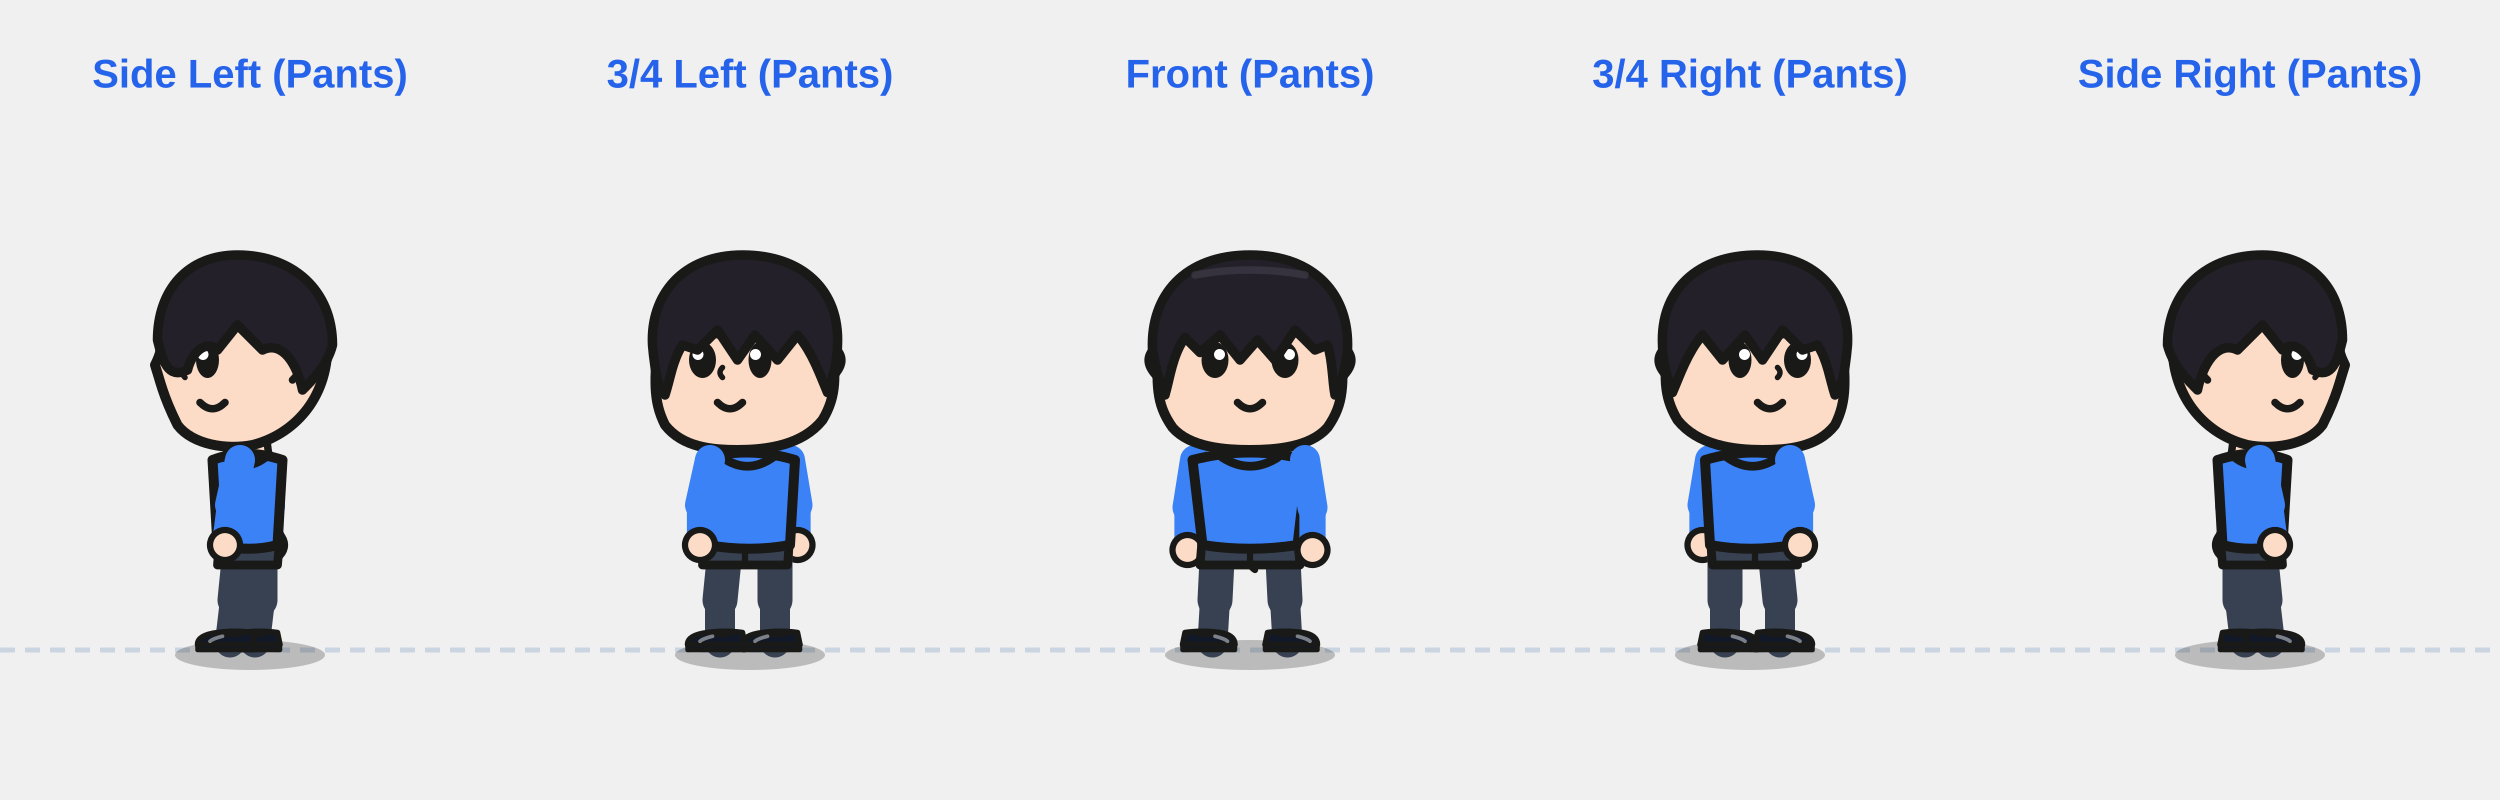
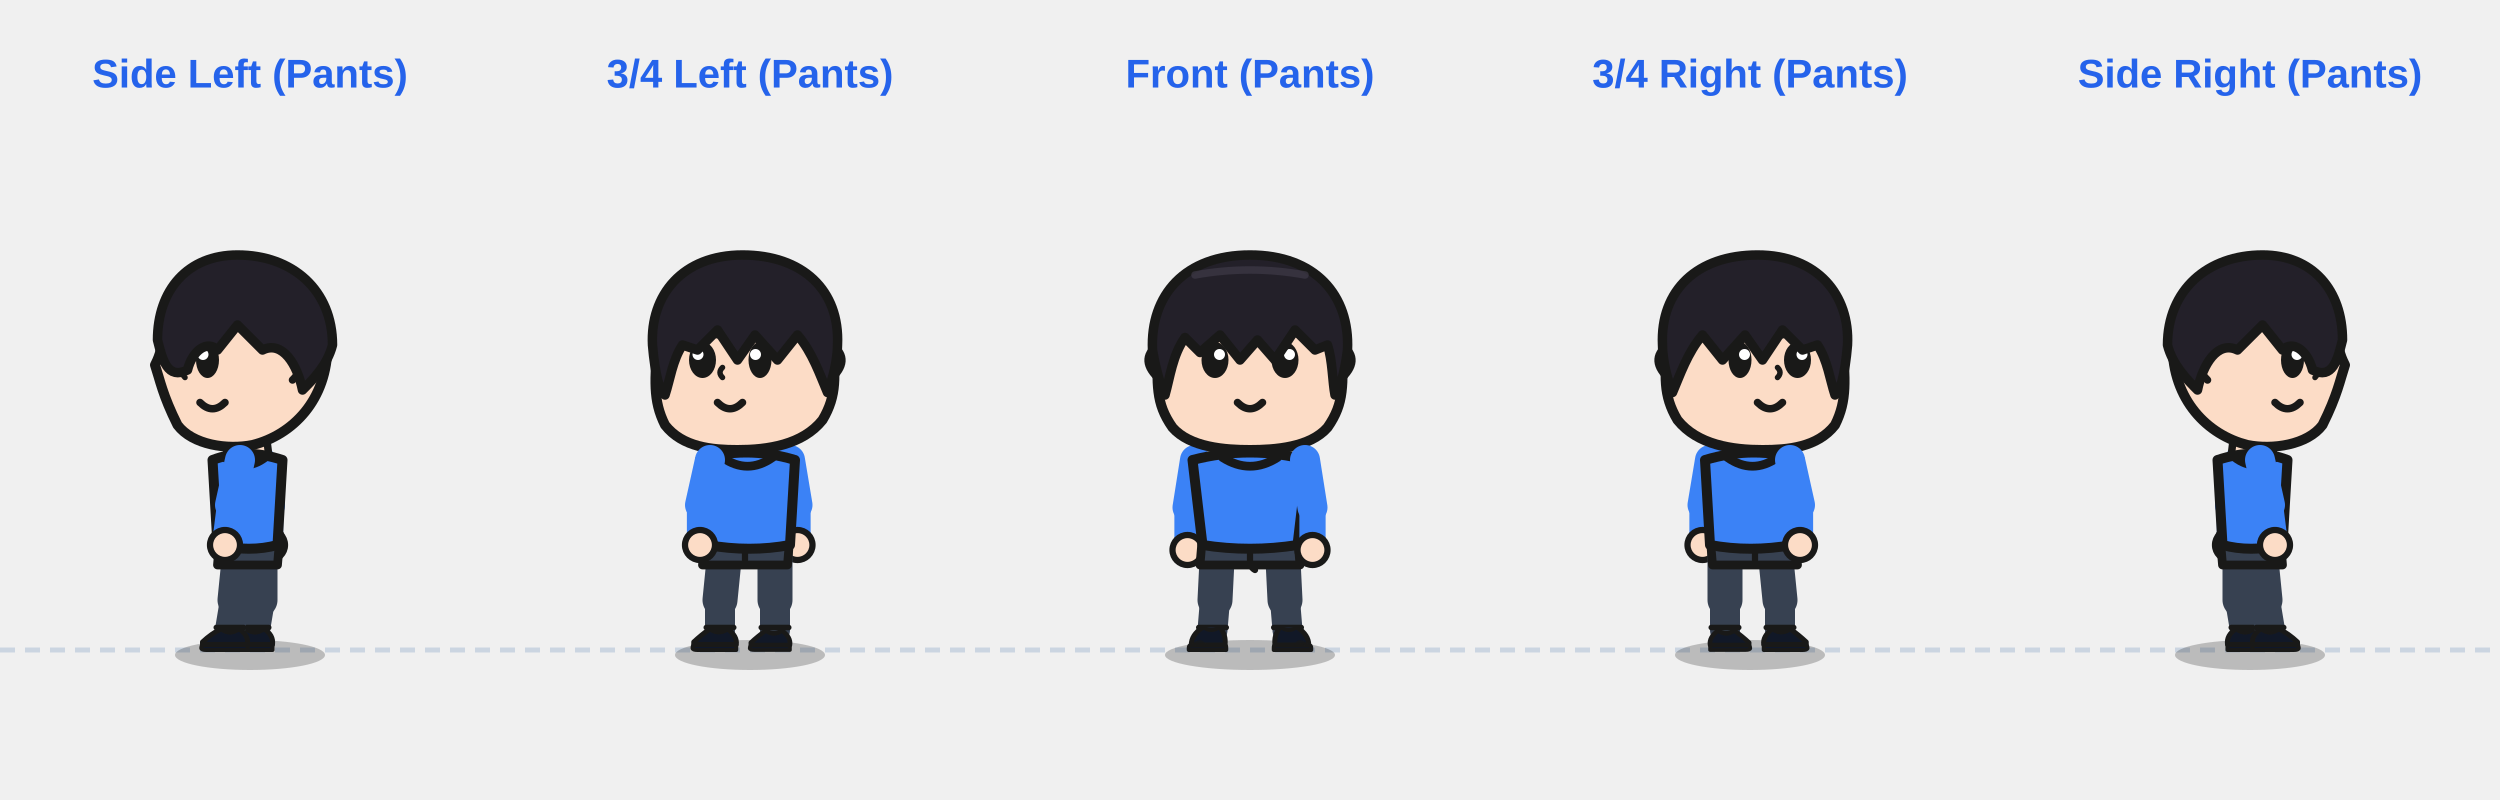
<svg xmlns="http://www.w3.org/2000/svg" viewBox="0 0 1000 320" width="1000" height="320" style="background:#ffffff;">
  <line x1="0" y1="260" x2="1000" y2="260" stroke="#cbd5e1" stroke-width="2" stroke-dasharray="6 4" />
  <text x="100" y="35" font-family="Arial, sans-serif" font-size="16" font-weight="bold" text-anchor="middle" fill="#2563eb">Side Left (Pants)</text>
  <g transform="translate(100 260)">
    <g transform="scale(-1 1)" stroke-linecap="round" stroke-linejoin="round">
      <ellipse cx="0" cy="2" rx="30" ry="6" fill="rgba(0,0,0,0.22)" />
      <line x1="-4" y1="-76" x2="-8" y2="-58" stroke="#3b82f6" stroke-width="12" />
      <line x1="-8" y1="-58" x2="-8" y2="-42" stroke="#3b82f6" stroke-width="10.5" />
      <circle cx="-8" cy="-58" r="5.5" fill="#3b82f6" />
      <circle cx="-8" cy="-42" r="6" fill="#fcdcc6" stroke="#191918" stroke-width="2.5" />
      <line x1="-4" y1="-40" x2="-4" y2="-20" stroke="#374151" stroke-width="14" stroke-linecap="round" />
-       <line x1="-4" y1="-20" x2="-2" y2="-3" stroke="#374151" stroke-width="12" stroke-linecap="round" />
+       <line x1="-4" y1="-20" x2="-2" y2="-8" stroke="#374151" stroke-width="12" stroke-linecap="round" />
      <circle cx="-4" cy="-20" r="6.5" fill="#374151" />
-       <line x1="-8" y1="-5" x2="4" y2="-5" stroke="#191918" stroke-width="2.5" stroke-linecap="round" />
-       <g transform="translate(-2 0) rotate(0)">
-         <path d="M -10 -2.2 L 13 -2.2 L 13 0 L -10 0 Z" fill="#0f172a" stroke="#191918" stroke-width="1.8" />
-         <path d="M -9 -7 Q -2 -8 5 -7 Q 13 -6 13 -2.2 L -10 -2.2 Z" fill="#111827" stroke="#191918" stroke-width="2.2" />
-         <path d="M -6 -7 Q -1 -5 4 -7" stroke="#191918" stroke-width="1.8" fill="none" />
-         <path d="M 3 -5.5 Q 7 -4.5 8 -3.5" stroke="#ffffff" stroke-width="1.5" stroke-linecap="round" fill="none" opacity="0.45" />
+       <line x1="-7.5" y1="-9" x2="3.5" y2="-9" stroke="#191918" stroke-width="2.2" stroke-linecap="round" />
+       <g id="shoe-side" transform="translate(-2 0) rotate(0)">
+         <path d="M -7 -2.2 L 10 -2.2 Q 11.5 -2.2 11.5 -0.8 Q 11.5 0 9.5 0 L -7 0 Z" fill="#0f172a" stroke="#191918" stroke-width="1.6" />
+         <path d="M -7 -2.2 Q -7.5 -6 -3.5 -8.5 Q 0 -6 3.5 -8.5 Q 7.5 -6.5 11 -3.2 L 11 -2.2 Z" fill="#111827" stroke="#191918" stroke-width="2" />
+         <path d="M -3.5 -8.5 Q 0 -5.5 3.5 -8.5" fill="none" stroke="#191918" stroke-width="1.6" />
      </g>
      <line x1="4" y1="-40" x2="6" y2="-20" stroke="#374151" stroke-width="14" stroke-linecap="round" />
-       <line x1="6" y1="-20" x2="8" y2="-3" stroke="#374151" stroke-width="12" stroke-linecap="round" />
+       <line x1="6" y1="-20" x2="8" y2="-8" stroke="#374151" stroke-width="12" stroke-linecap="round" />
      <circle cx="6" cy="-20" r="6.5" fill="#374151" />
-       <line x1="2" y1="-5" x2="14" y2="-5" stroke="#191918" stroke-width="2.5" stroke-linecap="round" />
-       <g transform="translate(8 0) rotate(0)">
-         <path d="M -10 -2.2 L 13 -2.2 L 13 0 L -10 0 Z" fill="#0f172a" stroke="#191918" stroke-width="1.8" />
-         <path d="M -9 -7 Q -2 -8 5 -7 Q 13 -6 13 -2.2 L -10 -2.2 Z" fill="#111827" stroke="#191918" stroke-width="2.2" />
-         <path d="M -6 -7 Q -1 -5 4 -7" stroke="#191918" stroke-width="1.8" fill="none" />
-         <path d="M 3 -5.5 Q 7 -4.5 8 -3.5" stroke="#ffffff" stroke-width="1.5" stroke-linecap="round" fill="none" opacity="0.45" />
+       <line x1="2.5" y1="-9" x2="13.5" y2="-9" stroke="#191918" stroke-width="2.2" stroke-linecap="round" />
+       <g id="shoe-side" transform="translate(8 0) rotate(0)">
+         <path d="M -7 -2.2 L 10 -2.2 Q 11.5 -2.2 11.5 -0.8 Q 11.5 0 9.5 0 L -7 0 Z" fill="#0f172a" stroke="#191918" stroke-width="1.6" />
+         <path d="M -7 -2.2 Q -7.5 -6 -3.5 -8.5 Q 0 -6 3.5 -8.5 Q 7.5 -6.5 11 -3.2 L 11 -2.2 Z" fill="#111827" stroke="#191918" stroke-width="2" />
+         <path d="M -3.5 -8.5 Q 0 -5.5 3.5 -8.5" fill="none" stroke="#191918" stroke-width="1.6" />
      </g>
      <polygon points="-12,-46 12,-46 13,-34 -11,-34" fill="#374151" stroke="#191918" stroke-width="3.5" />
      <path d="M -6 -90 L 8 -90 L 10 -74 L -8 -74 Z" fill="#fcdcc6" stroke="#191918" stroke-width="3" />
      <ellipse cx="1" cy="-87" rx="7" ry="3" fill="rgba(0,0,0,0.12)" />
      <path d="M -13 -76 Q 2 -81 15 -76 L 13 -42 Q 0 -39 -11 -42 Z" fill="#3b82f6" stroke="#191918" stroke-width="4" />
      <path d="M -6 -77 Q 2 -71 10 -77" stroke="#191918" stroke-width="3.5" fill="none" />
      <g transform="translate(1 -118)">
        <path d="M 2 -36 C 22 -36, 34 -22, 34 -8 C 34 -2, 36 2, 37 4 C 35 10, 34 16, 28 28 C 22 36, 8 38, -2 36 C -18 32, -32 18, -32 -4 C -32 -22, -18 -36, 2 -36 Z" fill="#fcdcc6" stroke="#191918" stroke-width="4" />
        <path d="M -18 -4 Q -26 2 -18 10" fill="#fcdcc6" stroke="#191918" stroke-width="3" />
        <ellipse cx="16" cy="2" rx="4.6" ry="7.2" fill="#191918" />
        <circle cx="17.8" cy="-0.2" r="2.2" fill="#ffffff" />
        <path d="M 10 -8 Q 16 -10 22 -8" stroke="#191918" stroke-width="2.8" stroke-linecap="round" fill="none" />
        <path d="M 25 5 Q 27 7 25 9" stroke="#191918" stroke-width="2.2" stroke-linecap="round" fill="none" />
        <path d="M 9 19 Q 14 24 19 19" stroke="#191918" stroke-width="3" stroke-linecap="round" fill="none" />
        <path d="M -34 -4 C -34 -26, -18 -40, 4 -40 C 24 -40, 36 -26, 36 -6 C 34 2, 32 10, 24 6 C 22 -2, 16 -6, 12 -2 L 4 -12 L -6 -2 C -14 -6, -20 4, -22 14 C -26 10, -32 4, -34 -4 Z" fill="#232029" stroke="#191918" stroke-width="3.8" />
      </g>
      <line x1="4" y1="-76" x2="8" y2="-58" stroke="#3b82f6" stroke-width="12" />
      <line x1="8" y1="-58" x2="10" y2="-42" stroke="#3b82f6" stroke-width="10.5" />
      <circle cx="8" cy="-58" r="5.5" fill="#3b82f6" />
      <g transform="translate(10 -42)">
        <circle cx="0" cy="0" r="6" fill="#fcdcc6" stroke="#191918" stroke-width="2.5" />
      </g>
    </g>
  </g>
  <text x="300" y="35" font-family="Arial, sans-serif" font-size="16" font-weight="bold" text-anchor="middle" fill="#2563eb">3/4 Left (Pants)</text>
  <g transform="translate(300 260)">
    <g transform="scale(-1 1)" stroke-linecap="round" stroke-linejoin="round">
      <ellipse cx="0" cy="2" rx="30" ry="6" fill="rgba(0,0,0,0.22)" />
      <line x1="-16" y1="-76" x2="-19" y2="-58" stroke="#3b82f6" stroke-width="12" />
      <line x1="-19" y1="-58" x2="-19" y2="-42" stroke="#3b82f6" stroke-width="10.5" />
      <circle cx="-19" cy="-58" r="5.5" fill="#3b82f6" />
      <circle cx="-19" cy="-42" r="6" fill="#fcdcc6" stroke="#191918" stroke-width="2.5" />
      <line x1="-10" y1="-40" x2="-10" y2="-20" stroke="#374151" stroke-width="14" stroke-linecap="round" />
-       <line x1="-10" y1="-20" x2="-10" y2="-3" stroke="#374151" stroke-width="12" stroke-linecap="round" />
+       <line x1="-10" y1="-20" x2="-10" y2="-8" stroke="#374151" stroke-width="12" stroke-linecap="round" />
      <circle cx="-10" cy="-20" r="6.5" fill="#374151" />
-       <line x1="-16" y1="-5" x2="-4" y2="-5" stroke="#191918" stroke-width="2.5" stroke-linecap="round" />
-       <g transform="translate(-10 0) rotate(0)">
-         <path d="M -10 -2.2 L 13 -2.2 L 13 0 L -10 0 Z" fill="#0f172a" stroke="#191918" stroke-width="1.8" />
-         <path d="M -9 -7 Q -2 -8 5 -7 Q 13 -6 13 -2.2 L -10 -2.2 Z" fill="#111827" stroke="#191918" stroke-width="2.2" />
-         <path d="M -6 -7 Q -1 -5 4 -7" stroke="#191918" stroke-width="1.8" fill="none" />
-         <path d="M 3 -5.5 Q 7 -4.5 8 -3.5" stroke="#ffffff" stroke-width="1.5" stroke-linecap="round" fill="none" opacity="0.45" />
+       <line x1="-15.5" y1="-9" x2="-4.5" y2="-9" stroke="#191918" stroke-width="2.2" stroke-linecap="round" />
+       <g id="far-shoe-3q" transform="translate(-10 0) scale(0.92) rotate(0)">
+         <path d="M -6.5 -2.2 L 9.5 -2.2 Q 11 -2.2 11 -0.8 Q 11 0 9 0 L -6.5 0 Z" fill="#0f172a" stroke="#191918" stroke-width="1.6" />
+         <path d="M -6.5 -2.2 Q -7 -5.5 -3 -8.5 Q 0.5 -6 4 -8.5 Q 7.5 -6 10.5 -3.2 L 10.5 -2.2 Z" fill="#111827" stroke="#191918" stroke-width="2" />
+         <path d="M -3 -8.5 Q 0.5 -5.8 4 -8.5" fill="none" stroke="#191918" stroke-width="1.6" />
      </g>
      <line x1="10" y1="-40" x2="12" y2="-20" stroke="#374151" stroke-width="14" stroke-linecap="round" />
-       <line x1="12" y1="-20" x2="12" y2="-3" stroke="#374151" stroke-width="12" stroke-linecap="round" />
+       <line x1="12" y1="-20" x2="12" y2="-8" stroke="#374151" stroke-width="12" stroke-linecap="round" />
      <circle cx="12" cy="-20" r="6.5" fill="#374151" />
-       <line x1="6" y1="-5" x2="18" y2="-5" stroke="#191918" stroke-width="2.5" stroke-linecap="round" />
-       <g transform="translate(12 0) rotate(0)">
-         <path d="M -10 -2.2 L 13 -2.2 L 13 0 L -10 0 Z" fill="#0f172a" stroke="#191918" stroke-width="1.8" />
-         <path d="M -9 -7 Q -2 -8 5 -7 Q 13 -6 13 -2.2 L -10 -2.2 Z" fill="#111827" stroke="#191918" stroke-width="2.2" />
-         <path d="M -6 -7 Q -1 -5 4 -7" stroke="#191918" stroke-width="1.8" fill="none" />
-         <path d="M 3 -5.5 Q 7 -4.5 8 -3.5" stroke="#ffffff" stroke-width="1.5" stroke-linecap="round" fill="none" opacity="0.45" />
+       <line x1="6.5" y1="-9" x2="17.5" y2="-9" stroke="#191918" stroke-width="2.2" stroke-linecap="round" />
+       <g id="near-shoe-3q" transform="translate(12 0) scale(1) rotate(0)">
+         <path d="M -6.5 -2.2 L 9.5 -2.2 Q 11 -2.2 11 -0.8 Q 11 0 9 0 L -6.5 0 Z" fill="#0f172a" stroke="#191918" stroke-width="1.6" />
+         <path d="M -6.5 -2.2 Q -7 -5.5 -3 -8.5 Q 0.5 -6 4 -8.5 Q 7.5 -6 10.5 -3.2 L 10.5 -2.2 Z" fill="#111827" stroke="#191918" stroke-width="2" />
+         <path d="M -3 -8.5 Q 0.5 -5.8 4 -8.5" fill="none" stroke="#191918" stroke-width="1.6" />
      </g>
      <polygon points="-16,-46 18,-46 19,-34 -15,-34" fill="#374151" stroke="#191918" stroke-width="3.5" />
      <path d="M 2 -44 L 2 -36" stroke="#191918" stroke-width="2.5" stroke-linecap="round" fill="none" />
      <path d="M -6 -90 L 8 -90 L 10 -74 L -8 -74 Z" fill="#fcdcc6" stroke="#191918" stroke-width="3" />
      <ellipse cx="1" cy="-87" rx="7" ry="3" fill="rgba(0,0,0,0.12)" />
      <path d="M -18 -76 Q 2 -82 20 -76 L 17 -42 Q 0 -39 -16 -42 Z" fill="#3b82f6" stroke="#191918" stroke-width="4" />
      <path d="M -9 -77 Q 1 -70 11 -77" stroke="#191918" stroke-width="3.5" fill="none" />
      <g transform="translate(1 -118)">
        <path d="M -2 -36 C 21 -36, 35 -22, 36 -6 C 37 10, 38 18, 33 28 C 26 37, 14 38, 4 38 C -8 38, -22 36, -30 26 C -36 16, -35 8, -34 -4 C -34 -22, -21 -36, -2 -36 Z" fill="#fcdcc6" stroke="#191918" stroke-width="4" />
        <path d="M -34 -4 Q -42 2 -33 10" fill="#fcdcc6" stroke="#191918" stroke-width="3" />
        <ellipse cx="-5" cy="2" rx="4.6" ry="7.2" fill="#191918" />
        <circle cx="-3.2" cy="-0.2" r="2.2" fill="#ffffff" />
        <ellipse cx="18" cy="2" rx="5.4" ry="7.2" fill="#191918" />
        <circle cx="19.8" cy="-0.2" r="2.2" fill="#ffffff" />
        <path d="M -11 -8 Q -5 -10 1 -8" stroke="#191918" stroke-width="2.8" stroke-linecap="round" fill="none" />
        <path d="M 12 -8 Q 18 -10 24 -8" stroke="#191918" stroke-width="2.8" stroke-linecap="round" fill="none" />
        <path d="M 10 5 Q 12 7 10 9" stroke="#191918" stroke-width="2.2" stroke-linecap="round" fill="none" />
        <path d="M 2 19 Q 7 24 12 19" stroke="#191918" stroke-width="3" stroke-linecap="round" fill="none" />
        <path d="M -36 -4 C -37 -26, -22 -40, 2 -40 C 26 -40, 39 -24, 38 -4 C 37 8, 35 15, 33 16 C 31 10, 30 2, 26 -4 L 20 -2 L 12 -10 L 4 2 L -3 -8 L -12 2 L -20 -8 C -26 -1, -29 8, -32 15 C -34 10, -36 2, -36 -4 Z" fill="#232029" stroke="#191918" stroke-width="3.8" />
      </g>
      <line x1="16" y1="-76" x2="20" y2="-58" stroke="#3b82f6" stroke-width="12" />
      <line x1="20" y1="-58" x2="20" y2="-42" stroke="#3b82f6" stroke-width="10.5" />
      <circle cx="20" cy="-58" r="5.5" fill="#3b82f6" />
      <g transform="translate(20 -42)">
        <circle cx="0" cy="0" r="6" fill="#fcdcc6" stroke="#191918" stroke-width="2.5" />
      </g>
    </g>
  </g>
  <text x="500" y="35" font-family="Arial, sans-serif" font-size="16" font-weight="bold" text-anchor="middle" fill="#2563eb">Front (Pants)</text>
  <g transform="translate(500 260)">
    <g transform="scale(1 1)" stroke-linecap="round" stroke-linejoin="round">
      <ellipse cx="0" cy="2" rx="34" ry="6" fill="rgba(0,0,0,0.22)" />
      <line x1="-22" y1="-76" x2="-25" y2="-57" stroke="#3b82f6" stroke-width="12" />
      <line x1="-25" y1="-57" x2="-25" y2="-40" stroke="#3b82f6" stroke-width="10.5" />
      <circle cx="-25" cy="-57" r="5.5" fill="#3b82f6" />
      <circle cx="-25" cy="-40" r="6" fill="#fcdcc6" stroke="#191918" stroke-width="2.5" />
      <line x1="-13" y1="-40" x2="-14" y2="-20" stroke="#374151" stroke-width="14" stroke-linecap="round" />
-       <line x1="-14" y1="-20" x2="-15" y2="-3" stroke="#374151" stroke-width="12" stroke-linecap="round" />
+       <line x1="-14" y1="-20" x2="-15" y2="-8" stroke="#374151" stroke-width="12" stroke-linecap="round" />
      <circle cx="-14" cy="-20" r="6.5" fill="#374151" />
-       <line x1="-21" y1="-5" x2="-9" y2="-5" stroke="#191918" stroke-width="2.5" stroke-linecap="round" />
-       <g transform="translate(-15 0) rotate(0)">
-         <path d="M -12 -2.2 L 9 -2.2 L 9 0 L -12 0 Z" fill="#0f172a" stroke="#191918" stroke-width="1.8" />
-         <path d="M -11 -7 Q -4 -8 3 -7 Q 9 -6 9 -2.2 L -12 -2.2 Z" fill="#111827" stroke="#191918" stroke-width="2.2" />
-         <path d="M -8 -7 Q -3 -5 2 -7" stroke="#191918" stroke-width="1.8" fill="none" />
-         <path d="M 1 -5.5 Q 5 -4.5 6 -3.5" stroke="#ffffff" stroke-width="1.5" stroke-linecap="round" fill="none" opacity="0.45" />
+       <line x1="-20.5" y1="-9" x2="-9.5" y2="-9" stroke="#191918" stroke-width="2.2" stroke-linecap="round" />
+       <g id="right-shoe-front" transform="translate(-15 0) scale(-1 1) rotate(0)">
+         <path d="M -5 -2 L 8.5 -2 Q 9.5 -2 9.5 -0.8 L 9.5 0 L -5.5 0 L -5.5 -0.8 Q -5.5 -2 -5 -2 Z" fill="#0f172a" stroke="#191918" stroke-width="1.6" />
+         <path d="M -5 -2 Q -5.5 -6 -3 -9 L 4 -9 Q 8.5 -6 8.5 -2 Z" fill="#111827" stroke="#191918" stroke-width="2" />
+         <path d="M -2.5 -9 Q 0.5 -7 3.5 -9" fill="#1e293b" stroke="#191918" stroke-width="1.6" />
+         <path d="M 3.5 -2 Q 4.5 -4.5 7.5 -2" fill="none" stroke="#191918" stroke-width="1.4" opacity="0.6" />
      </g>
      <line x1="13" y1="-40" x2="14" y2="-20" stroke="#374151" stroke-width="14" stroke-linecap="round" />
-       <line x1="14" y1="-20" x2="15" y2="-3" stroke="#374151" stroke-width="12" stroke-linecap="round" />
+       <line x1="14" y1="-20" x2="15" y2="-8" stroke="#374151" stroke-width="12" stroke-linecap="round" />
      <circle cx="14" cy="-20" r="6.5" fill="#374151" />
-       <line x1="9" y1="-5" x2="21" y2="-5" stroke="#191918" stroke-width="2.5" stroke-linecap="round" />
-       <g transform="translate(15 0) rotate(0)">
-         <path d="M -9 -2.2 L 12 -2.2 L 12 0 L -9 0 Z" fill="#0f172a" stroke="#191918" stroke-width="1.8" />
-         <path d="M -8 -7 Q -1 -8 6 -7 Q 12 -6 12 -2.2 L -9 -2.2 Z" fill="#111827" stroke="#191918" stroke-width="2.2" />
-         <path d="M -5 -7 Q 0 -5 5 -7" stroke="#191918" stroke-width="1.8" fill="none" />
-         <path d="M 4 -5.5 Q 8 -4.5 9 -3.5" stroke="#ffffff" stroke-width="1.5" stroke-linecap="round" fill="none" opacity="0.45" />
+       <line x1="9.5" y1="-9" x2="20.5" y2="-9" stroke="#191918" stroke-width="2.2" stroke-linecap="round" />
+       <g id="left-shoe-front" transform="translate(15 0) scale(1 1) rotate(0)">
+         <path d="M -5 -2 L 8.5 -2 Q 9.5 -2 9.5 -0.8 L 9.5 0 L -5.5 0 L -5.5 -0.8 Q -5.5 -2 -5 -2 Z" fill="#0f172a" stroke="#191918" stroke-width="1.6" />
+         <path d="M -5 -2 Q -5.5 -6 -3 -9 L 4 -9 Q 8.5 -6 8.5 -2 Z" fill="#111827" stroke="#191918" stroke-width="2" />
+         <path d="M -2.5 -9 Q 0.5 -7 3.5 -9" fill="#1e293b" stroke="#191918" stroke-width="1.6" />
+         <path d="M 3.5 -2 Q 4.5 -4.5 7.5 -2" fill="none" stroke="#191918" stroke-width="1.4" opacity="0.6" />
      </g>
      <polygon points="-19,-46 19,-46 20,-34 -20,-34" fill="#374151" stroke="#191918" stroke-width="3.5" />
      <path d="M 0 -44 L 0 -36 Q 0 -33 2 -32" stroke="#191918" stroke-width="2.5" stroke-linecap="round" fill="none" />
      <line x1="-18" y1="-45" x2="18" y2="-45" stroke="#191918" stroke-width="2" opacity="0.5" />
      <path d="M -8 -90 L 8 -90 L 10 -74 L -10 -74 Z" fill="#fcdcc6" stroke="#191918" stroke-width="3" />
      <ellipse cx="0" cy="-87" rx="8" ry="3" fill="rgba(0,0,0,0.12)" />
      <path d="M -23 -76 Q 0 -82 23 -76 L 19 -42 Q 0 -39 -19 -42 Z" fill="#3b82f6" stroke="#191918" stroke-width="4" />
      <path d="M -11 -77 Q 0 -70 11 -77" stroke="#191918" stroke-width="3.5" fill="none" />
      <g transform="translate(0 -118)">
        <path d="M 0 -36 C 23 -36, 37 -22, 37 -4 C 37 12, 38 19, 31 29 C 24 37, 10 38, 0 38 C -10 38, -24 37, -31 29 C -38 19, -37 12, -37 -4 C -37 -22, -23 -36, 0 -36 Z" fill="#fcdcc6" stroke="#191918" stroke-width="4" />
        <path d="M -37 -4 Q -45 2 -36 10" fill="#fcdcc6" stroke="#191918" stroke-width="3" />
        <path d="M 37 -4 Q 45 2 36 10" fill="#fcdcc6" stroke="#191918" stroke-width="3" />
        <ellipse cx="-14" cy="2" rx="5.4" ry="7.2" fill="#191918" />
        <circle cx="-12.2" cy="-0.2" r="2.2" fill="#ffffff" />
        <ellipse cx="14" cy="2" rx="5.4" ry="7.2" fill="#191918" />
        <circle cx="15.8" cy="-0.2" r="2.2" fill="#ffffff" />
        <path d="M -20 -8 Q -14 -10 -8 -8" stroke="#191918" stroke-width="2.8" stroke-linecap="round" fill="none" />
        <path d="M 8 -8 Q 14 -10 20 -8" stroke="#191918" stroke-width="2.8" stroke-linecap="round" fill="none" />
        <path d="M -5 19 Q 0 24 5 19" stroke="#191918" stroke-width="3" stroke-linecap="round" fill="none" />
        <path d="M -39 -2 C -40 -24, -26 -40, 0 -40 C 26 -40, 40 -24, 39 -2 C 38 6, 36 14, 34 16 C 33 11, 33 2, 31 -4 L 26 -2 L 18 -10 L 10 2 L 3 -6 L -4 2 L -12 -8 L -20 -1 L -26 -7 C -31 0, -32 9, -34 16 C -36 12, -38 4, -39 -2 Z" fill="#232029" stroke="#191918" stroke-width="3.8" />
        <path d="M -22 -32 Q 0 -36 22 -32" stroke="#423d4c" stroke-width="3" stroke-linecap="round" fill="none" opacity="0.6" />
      </g>
      <line x1="22" y1="-76" x2="25" y2="-57" stroke="#3b82f6" stroke-width="12" />
      <line x1="25" y1="-57" x2="25" y2="-40" stroke="#3b82f6" stroke-width="10.5" />
      <circle cx="25" cy="-57" r="5.5" fill="#3b82f6" />
      <g transform="translate(25 -40)">
        <circle cx="0" cy="0" r="6" fill="#fcdcc6" stroke="#191918" stroke-width="2.5" />
      </g>
    </g>
  </g>
  <text x="700" y="35" font-family="Arial, sans-serif" font-size="16" font-weight="bold" text-anchor="middle" fill="#2563eb">3/4 Right (Pants)</text>
  <g transform="translate(700 260)">
    <g transform="scale(1 1)" stroke-linecap="round" stroke-linejoin="round">
      <ellipse cx="0" cy="2" rx="30" ry="6" fill="rgba(0,0,0,0.22)" />
      <line x1="-16" y1="-76" x2="-19" y2="-58" stroke="#3b82f6" stroke-width="12" />
      <line x1="-19" y1="-58" x2="-19" y2="-42" stroke="#3b82f6" stroke-width="10.5" />
      <circle cx="-19" cy="-58" r="5.5" fill="#3b82f6" />
      <circle cx="-19" cy="-42" r="6" fill="#fcdcc6" stroke="#191918" stroke-width="2.5" />
      <line x1="-10" y1="-40" x2="-10" y2="-20" stroke="#374151" stroke-width="14" stroke-linecap="round" />
-       <line x1="-10" y1="-20" x2="-10" y2="-3" stroke="#374151" stroke-width="12" stroke-linecap="round" />
+       <line x1="-10" y1="-20" x2="-10" y2="-8" stroke="#374151" stroke-width="12" stroke-linecap="round" />
      <circle cx="-10" cy="-20" r="6.5" fill="#374151" />
-       <line x1="-16" y1="-5" x2="-4" y2="-5" stroke="#191918" stroke-width="2.5" stroke-linecap="round" />
-       <g transform="translate(-10 0) rotate(0)">
-         <path d="M -10 -2.2 L 13 -2.2 L 13 0 L -10 0 Z" fill="#0f172a" stroke="#191918" stroke-width="1.8" />
-         <path d="M -9 -7 Q -2 -8 5 -7 Q 13 -6 13 -2.2 L -10 -2.2 Z" fill="#111827" stroke="#191918" stroke-width="2.2" />
-         <path d="M -6 -7 Q -1 -5 4 -7" stroke="#191918" stroke-width="1.8" fill="none" />
-         <path d="M 3 -5.5 Q 7 -4.5 8 -3.5" stroke="#ffffff" stroke-width="1.5" stroke-linecap="round" fill="none" opacity="0.45" />
+       <line x1="-15.5" y1="-9" x2="-4.5" y2="-9" stroke="#191918" stroke-width="2.2" stroke-linecap="round" />
+       <g id="far-shoe-3q" transform="translate(-10 0) scale(0.92) rotate(0)">
+         <path d="M -6.5 -2.2 L 9.5 -2.2 Q 11 -2.2 11 -0.8 Q 11 0 9 0 L -6.5 0 Z" fill="#0f172a" stroke="#191918" stroke-width="1.6" />
+         <path d="M -6.5 -2.2 Q -7 -5.5 -3 -8.5 Q 0.5 -6 4 -8.5 Q 7.5 -6 10.5 -3.2 L 10.5 -2.2 Z" fill="#111827" stroke="#191918" stroke-width="2" />
+         <path d="M -3 -8.5 Q 0.5 -5.8 4 -8.5" fill="none" stroke="#191918" stroke-width="1.6" />
      </g>
      <line x1="10" y1="-40" x2="12" y2="-20" stroke="#374151" stroke-width="14" stroke-linecap="round" />
-       <line x1="12" y1="-20" x2="12" y2="-3" stroke="#374151" stroke-width="12" stroke-linecap="round" />
+       <line x1="12" y1="-20" x2="12" y2="-8" stroke="#374151" stroke-width="12" stroke-linecap="round" />
      <circle cx="12" cy="-20" r="6.5" fill="#374151" />
-       <line x1="6" y1="-5" x2="18" y2="-5" stroke="#191918" stroke-width="2.5" stroke-linecap="round" />
-       <g transform="translate(12 0) rotate(0)">
-         <path d="M -10 -2.2 L 13 -2.2 L 13 0 L -10 0 Z" fill="#0f172a" stroke="#191918" stroke-width="1.8" />
-         <path d="M -9 -7 Q -2 -8 5 -7 Q 13 -6 13 -2.2 L -10 -2.2 Z" fill="#111827" stroke="#191918" stroke-width="2.2" />
-         <path d="M -6 -7 Q -1 -5 4 -7" stroke="#191918" stroke-width="1.8" fill="none" />
-         <path d="M 3 -5.5 Q 7 -4.5 8 -3.5" stroke="#ffffff" stroke-width="1.5" stroke-linecap="round" fill="none" opacity="0.45" />
+       <line x1="6.5" y1="-9" x2="17.5" y2="-9" stroke="#191918" stroke-width="2.2" stroke-linecap="round" />
+       <g id="near-shoe-3q" transform="translate(12 0) scale(1) rotate(0)">
+         <path d="M -6.5 -2.2 L 9.5 -2.2 Q 11 -2.2 11 -0.8 Q 11 0 9 0 L -6.5 0 Z" fill="#0f172a" stroke="#191918" stroke-width="1.6" />
+         <path d="M -6.5 -2.2 Q -7 -5.5 -3 -8.5 Q 0.5 -6 4 -8.5 Q 7.5 -6 10.5 -3.2 L 10.5 -2.2 Z" fill="#111827" stroke="#191918" stroke-width="2" />
+         <path d="M -3 -8.5 Q 0.5 -5.8 4 -8.5" fill="none" stroke="#191918" stroke-width="1.6" />
      </g>
      <polygon points="-16,-46 18,-46 19,-34 -15,-34" fill="#374151" stroke="#191918" stroke-width="3.5" />
      <path d="M 2 -44 L 2 -36" stroke="#191918" stroke-width="2.5" stroke-linecap="round" fill="none" />
      <path d="M -6 -90 L 8 -90 L 10 -74 L -8 -74 Z" fill="#fcdcc6" stroke="#191918" stroke-width="3" />
      <ellipse cx="1" cy="-87" rx="7" ry="3" fill="rgba(0,0,0,0.12)" />
      <path d="M -18 -76 Q 2 -82 20 -76 L 17 -42 Q 0 -39 -16 -42 Z" fill="#3b82f6" stroke="#191918" stroke-width="4" />
      <path d="M -9 -77 Q 1 -70 11 -77" stroke="#191918" stroke-width="3.5" fill="none" />
      <g transform="translate(1 -118)">
        <path d="M -2 -36 C 21 -36, 35 -22, 36 -6 C 37 10, 38 18, 33 28 C 26 37, 14 38, 4 38 C -8 38, -22 36, -30 26 C -36 16, -35 8, -34 -4 C -34 -22, -21 -36, -2 -36 Z" fill="#fcdcc6" stroke="#191918" stroke-width="4" />
        <path d="M -34 -4 Q -42 2 -33 10" fill="#fcdcc6" stroke="#191918" stroke-width="3" />
        <ellipse cx="-5" cy="2" rx="4.6" ry="7.2" fill="#191918" />
        <circle cx="-3.2" cy="-0.2" r="2.2" fill="#ffffff" />
        <ellipse cx="18" cy="2" rx="5.4" ry="7.2" fill="#191918" />
        <circle cx="19.8" cy="-0.2" r="2.2" fill="#ffffff" />
        <path d="M -11 -8 Q -5 -10 1 -8" stroke="#191918" stroke-width="2.8" stroke-linecap="round" fill="none" />
        <path d="M 12 -8 Q 18 -10 24 -8" stroke="#191918" stroke-width="2.8" stroke-linecap="round" fill="none" />
        <path d="M 10 5 Q 12 7 10 9" stroke="#191918" stroke-width="2.2" stroke-linecap="round" fill="none" />
        <path d="M 2 19 Q 7 24 12 19" stroke="#191918" stroke-width="3" stroke-linecap="round" fill="none" />
        <path d="M -36 -4 C -37 -26, -22 -40, 2 -40 C 26 -40, 39 -24, 38 -4 C 37 8, 35 15, 33 16 C 31 10, 30 2, 26 -4 L 20 -2 L 12 -10 L 4 2 L -3 -8 L -12 2 L -20 -8 C -26 -1, -29 8, -32 15 C -34 10, -36 2, -36 -4 Z" fill="#232029" stroke="#191918" stroke-width="3.8" />
      </g>
      <line x1="16" y1="-76" x2="20" y2="-58" stroke="#3b82f6" stroke-width="12" />
      <line x1="20" y1="-58" x2="20" y2="-42" stroke="#3b82f6" stroke-width="10.5" />
      <circle cx="20" cy="-58" r="5.5" fill="#3b82f6" />
      <g transform="translate(20 -42)">
        <circle cx="0" cy="0" r="6" fill="#fcdcc6" stroke="#191918" stroke-width="2.5" />
      </g>
    </g>
  </g>
  <text x="900" y="35" font-family="Arial, sans-serif" font-size="16" font-weight="bold" text-anchor="middle" fill="#2563eb">Side Right (Pants)</text>
  <g transform="translate(900 260)">
    <g transform="scale(1 1)" stroke-linecap="round" stroke-linejoin="round">
      <ellipse cx="0" cy="2" rx="30" ry="6" fill="rgba(0,0,0,0.22)" />
      <line x1="-4" y1="-76" x2="-8" y2="-58" stroke="#3b82f6" stroke-width="12" />
      <line x1="-8" y1="-58" x2="-8" y2="-42" stroke="#3b82f6" stroke-width="10.5" />
      <circle cx="-8" cy="-58" r="5.5" fill="#3b82f6" />
      <circle cx="-8" cy="-42" r="6" fill="#fcdcc6" stroke="#191918" stroke-width="2.5" />
      <line x1="-4" y1="-40" x2="-4" y2="-20" stroke="#374151" stroke-width="14" stroke-linecap="round" />
-       <line x1="-4" y1="-20" x2="-2" y2="-3" stroke="#374151" stroke-width="12" stroke-linecap="round" />
+       <line x1="-4" y1="-20" x2="-2" y2="-8" stroke="#374151" stroke-width="12" stroke-linecap="round" />
      <circle cx="-4" cy="-20" r="6.5" fill="#374151" />
-       <line x1="-8" y1="-5" x2="4" y2="-5" stroke="#191918" stroke-width="2.5" stroke-linecap="round" />
-       <g transform="translate(-2 0) rotate(0)">
-         <path d="M -10 -2.2 L 13 -2.2 L 13 0 L -10 0 Z" fill="#0f172a" stroke="#191918" stroke-width="1.8" />
-         <path d="M -9 -7 Q -2 -8 5 -7 Q 13 -6 13 -2.2 L -10 -2.2 Z" fill="#111827" stroke="#191918" stroke-width="2.2" />
-         <path d="M -6 -7 Q -1 -5 4 -7" stroke="#191918" stroke-width="1.8" fill="none" />
-         <path d="M 3 -5.5 Q 7 -4.5 8 -3.5" stroke="#ffffff" stroke-width="1.5" stroke-linecap="round" fill="none" opacity="0.45" />
+       <line x1="-7.5" y1="-9" x2="3.5" y2="-9" stroke="#191918" stroke-width="2.2" stroke-linecap="round" />
+       <g id="shoe-side" transform="translate(-2 0) rotate(0)">
+         <path d="M -7 -2.2 L 10 -2.2 Q 11.5 -2.2 11.5 -0.8 Q 11.5 0 9.5 0 L -7 0 Z" fill="#0f172a" stroke="#191918" stroke-width="1.6" />
+         <path d="M -7 -2.2 Q -7.5 -6 -3.5 -8.5 Q 0 -6 3.5 -8.5 Q 7.5 -6.5 11 -3.2 L 11 -2.2 Z" fill="#111827" stroke="#191918" stroke-width="2" />
+         <path d="M -3.5 -8.5 Q 0 -5.5 3.5 -8.5" fill="none" stroke="#191918" stroke-width="1.6" />
      </g>
      <line x1="4" y1="-40" x2="6" y2="-20" stroke="#374151" stroke-width="14" stroke-linecap="round" />
-       <line x1="6" y1="-20" x2="8" y2="-3" stroke="#374151" stroke-width="12" stroke-linecap="round" />
+       <line x1="6" y1="-20" x2="8" y2="-8" stroke="#374151" stroke-width="12" stroke-linecap="round" />
      <circle cx="6" cy="-20" r="6.5" fill="#374151" />
-       <line x1="2" y1="-5" x2="14" y2="-5" stroke="#191918" stroke-width="2.5" stroke-linecap="round" />
-       <g transform="translate(8 0) rotate(0)">
-         <path d="M -10 -2.2 L 13 -2.2 L 13 0 L -10 0 Z" fill="#0f172a" stroke="#191918" stroke-width="1.8" />
-         <path d="M -9 -7 Q -2 -8 5 -7 Q 13 -6 13 -2.2 L -10 -2.2 Z" fill="#111827" stroke="#191918" stroke-width="2.2" />
-         <path d="M -6 -7 Q -1 -5 4 -7" stroke="#191918" stroke-width="1.8" fill="none" />
-         <path d="M 3 -5.5 Q 7 -4.5 8 -3.5" stroke="#ffffff" stroke-width="1.5" stroke-linecap="round" fill="none" opacity="0.45" />
+       <line x1="2.5" y1="-9" x2="13.5" y2="-9" stroke="#191918" stroke-width="2.2" stroke-linecap="round" />
+       <g id="shoe-side" transform="translate(8 0) rotate(0)">
+         <path d="M -7 -2.2 L 10 -2.2 Q 11.5 -2.2 11.5 -0.8 Q 11.5 0 9.5 0 L -7 0 Z" fill="#0f172a" stroke="#191918" stroke-width="1.6" />
+         <path d="M -7 -2.2 Q -7.5 -6 -3.5 -8.5 Q 0 -6 3.5 -8.5 Q 7.5 -6.5 11 -3.2 L 11 -2.2 Z" fill="#111827" stroke="#191918" stroke-width="2" />
+         <path d="M -3.5 -8.5 Q 0 -5.5 3.5 -8.5" fill="none" stroke="#191918" stroke-width="1.6" />
      </g>
      <polygon points="-12,-46 12,-46 13,-34 -11,-34" fill="#374151" stroke="#191918" stroke-width="3.5" />
      <path d="M -6 -90 L 8 -90 L 10 -74 L -8 -74 Z" fill="#fcdcc6" stroke="#191918" stroke-width="3" />
      <ellipse cx="1" cy="-87" rx="7" ry="3" fill="rgba(0,0,0,0.12)" />
      <path d="M -13 -76 Q 2 -81 15 -76 L 13 -42 Q 0 -39 -11 -42 Z" fill="#3b82f6" stroke="#191918" stroke-width="4" />
      <path d="M -6 -77 Q 2 -71 10 -77" stroke="#191918" stroke-width="3.5" fill="none" />
      <g transform="translate(1 -118)">
        <path d="M 2 -36 C 22 -36, 34 -22, 34 -8 C 34 -2, 36 2, 37 4 C 35 10, 34 16, 28 28 C 22 36, 8 38, -2 36 C -18 32, -32 18, -32 -4 C -32 -22, -18 -36, 2 -36 Z" fill="#fcdcc6" stroke="#191918" stroke-width="4" />
        <path d="M -18 -4 Q -26 2 -18 10" fill="#fcdcc6" stroke="#191918" stroke-width="3" />
        <ellipse cx="16" cy="2" rx="4.6" ry="7.2" fill="#191918" />
        <circle cx="17.8" cy="-0.2" r="2.2" fill="#ffffff" />
        <path d="M 10 -8 Q 16 -10 22 -8" stroke="#191918" stroke-width="2.8" stroke-linecap="round" fill="none" />
        <path d="M 25 5 Q 27 7 25 9" stroke="#191918" stroke-width="2.2" stroke-linecap="round" fill="none" />
        <path d="M 9 19 Q 14 24 19 19" stroke="#191918" stroke-width="3" stroke-linecap="round" fill="none" />
        <path d="M -34 -4 C -34 -26, -18 -40, 4 -40 C 24 -40, 36 -26, 36 -6 C 34 2, 32 10, 24 6 C 22 -2, 16 -6, 12 -2 L 4 -12 L -6 -2 C -14 -6, -20 4, -22 14 C -26 10, -32 4, -34 -4 Z" fill="#232029" stroke="#191918" stroke-width="3.8" />
      </g>
      <line x1="4" y1="-76" x2="8" y2="-58" stroke="#3b82f6" stroke-width="12" />
      <line x1="8" y1="-58" x2="10" y2="-42" stroke="#3b82f6" stroke-width="10.5" />
      <circle cx="8" cy="-58" r="5.5" fill="#3b82f6" />
      <g transform="translate(10 -42)">
        <circle cx="0" cy="0" r="6" fill="#fcdcc6" stroke="#191918" stroke-width="2.5" />
      </g>
    </g>
  </g>
</svg>
